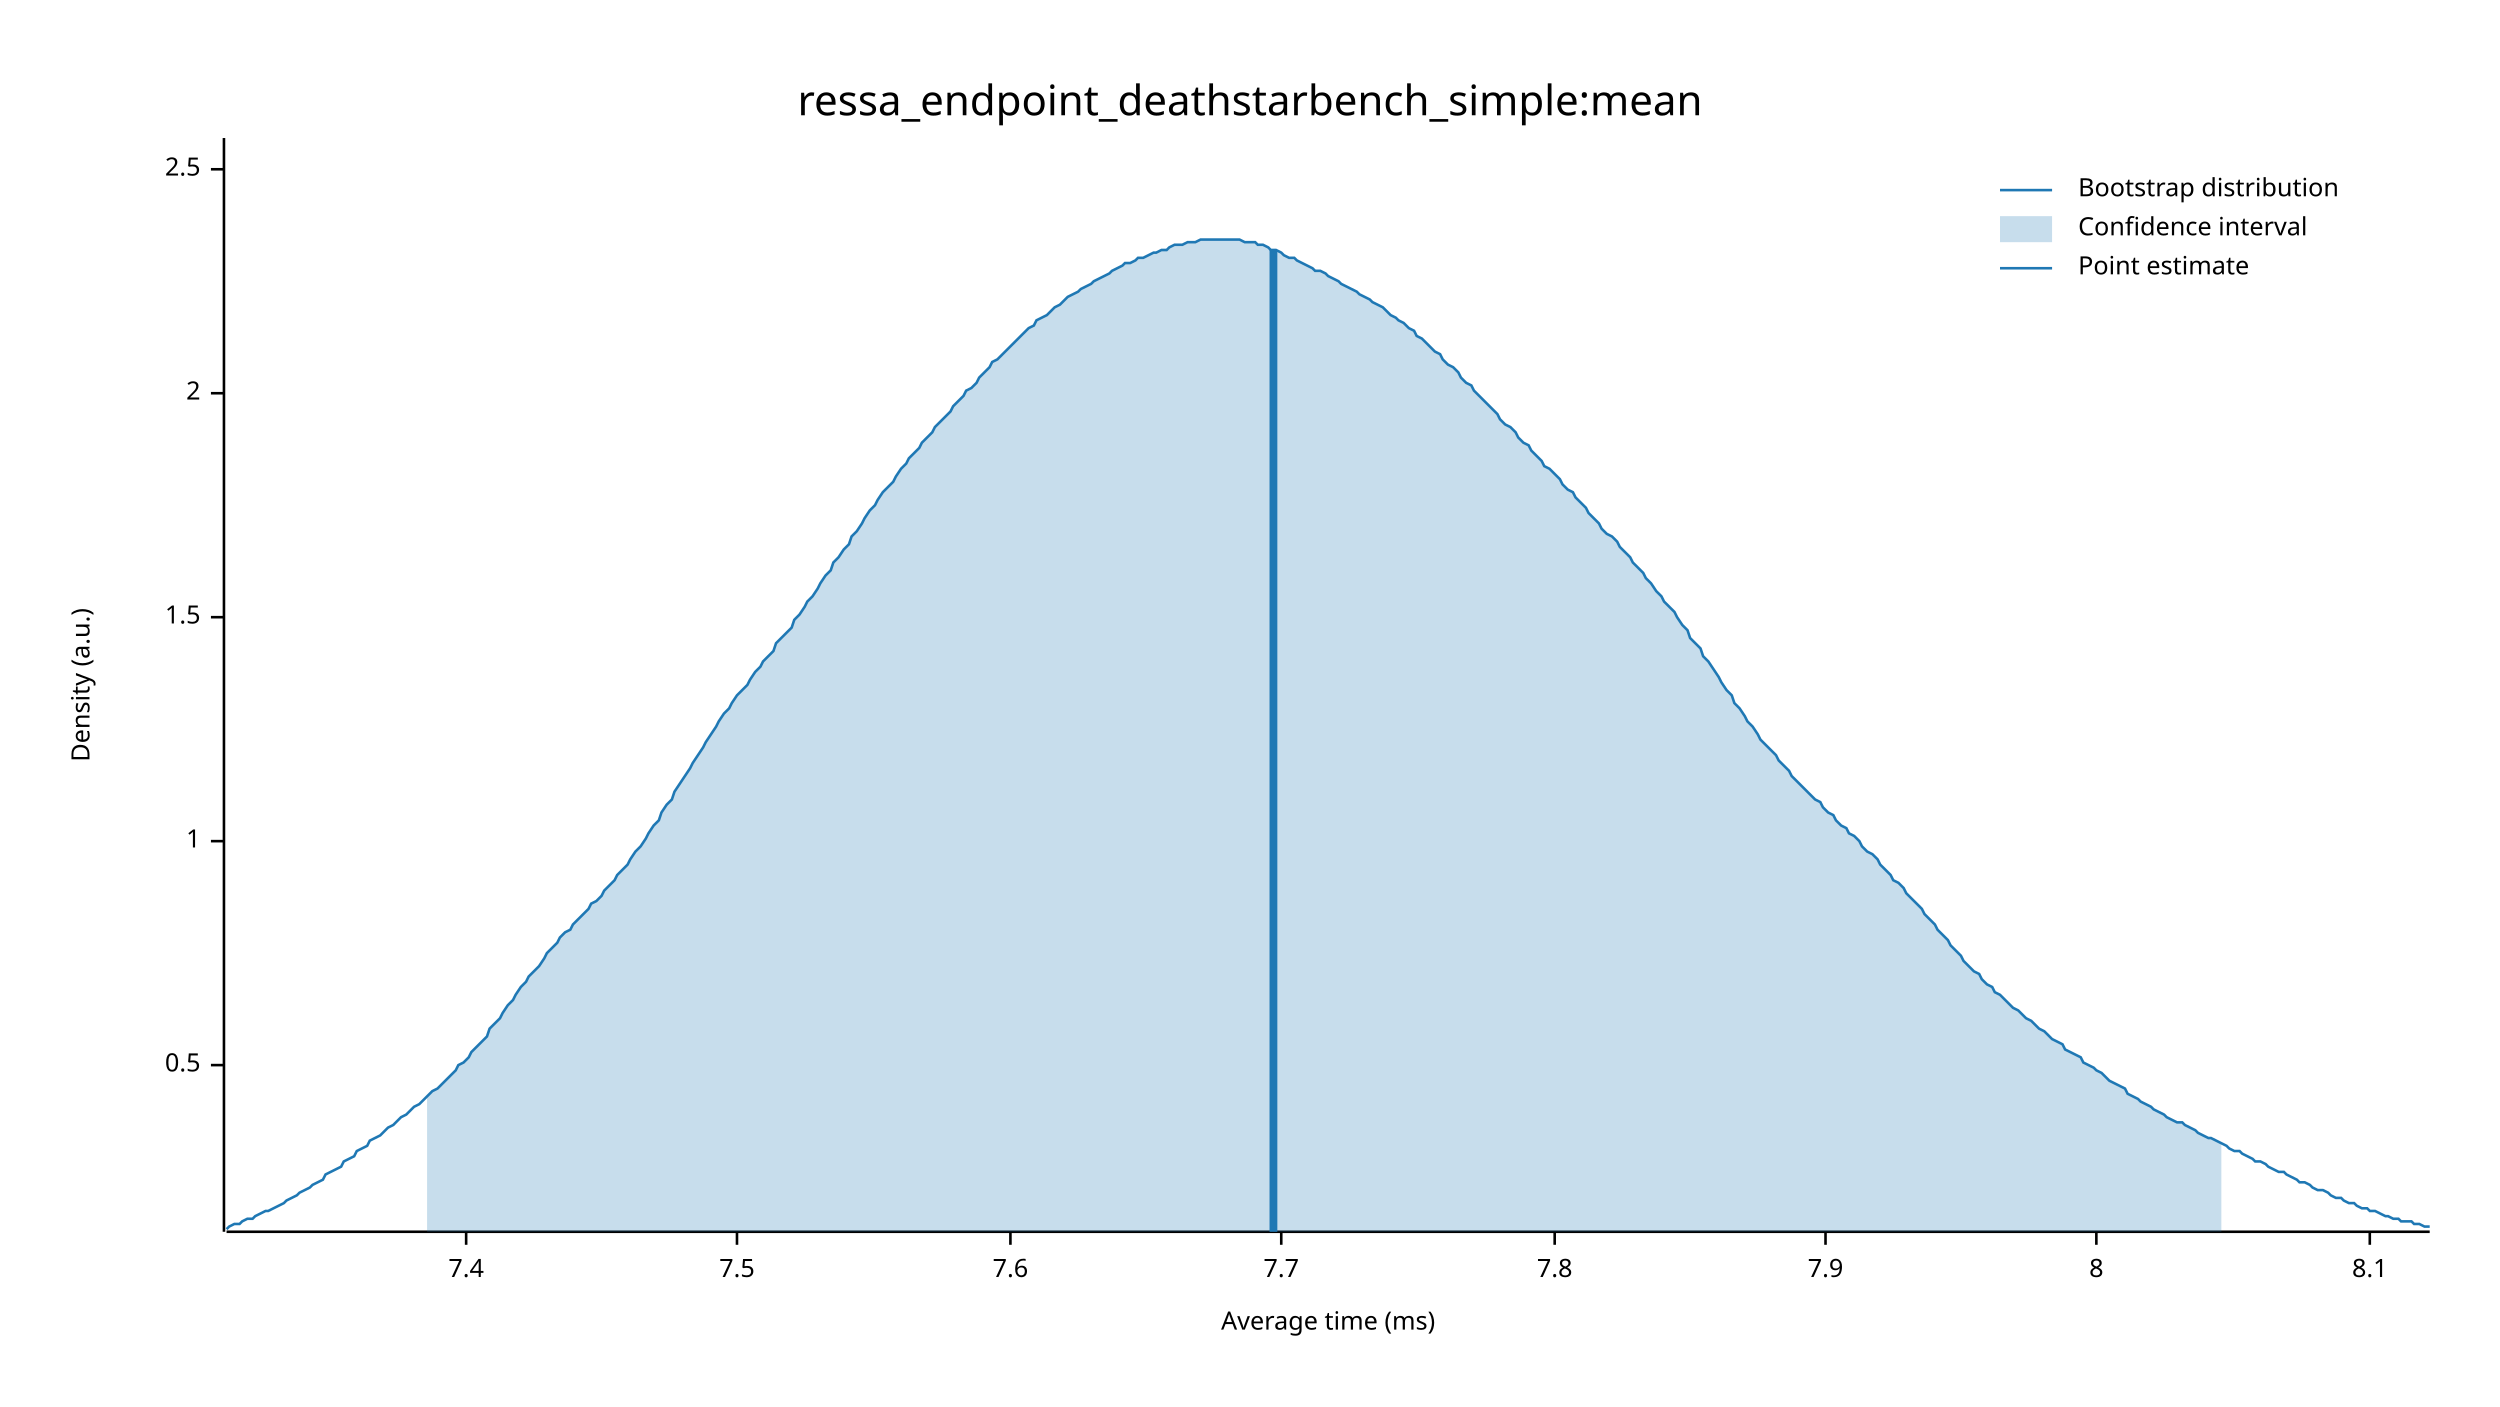
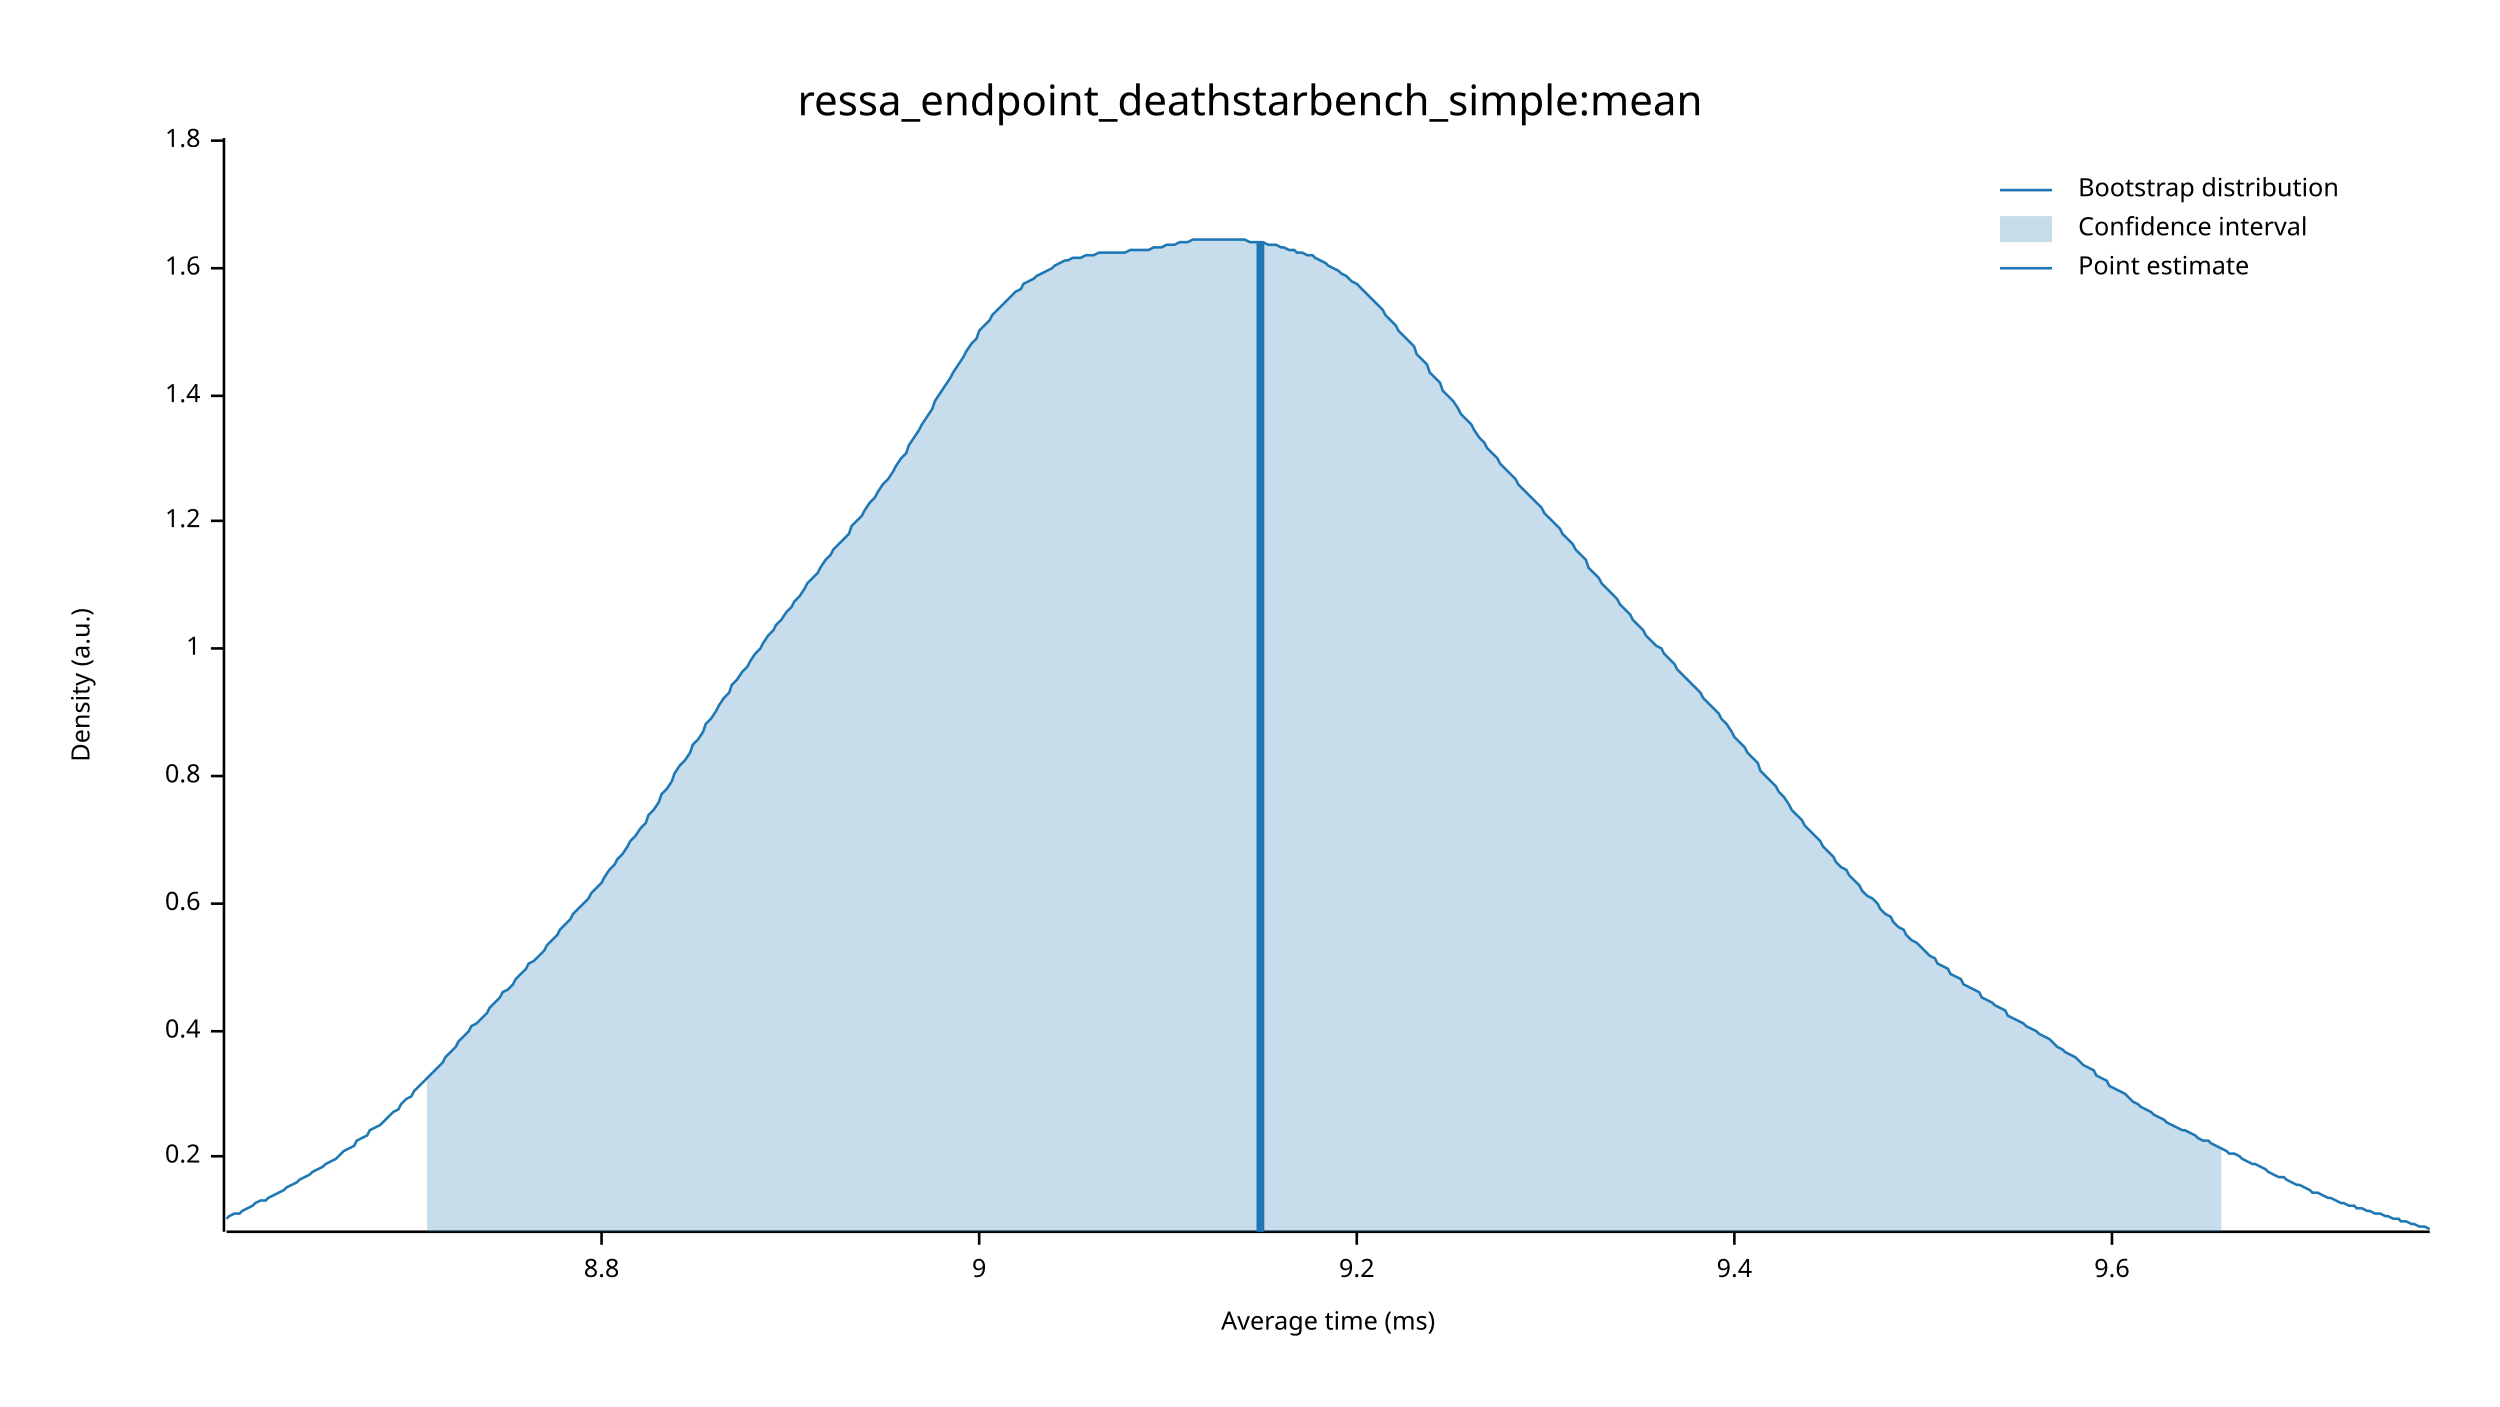
<svg xmlns="http://www.w3.org/2000/svg" width="960" height="540" viewBox="0 0 960 540">
  <text x="480" y="32" dy="0.76em" text-anchor="middle" font-family="sans-serif" font-size="16.129" opacity="1" fill="#000000">
ressa_endpoint_deathstarbench_simple:mean
</text>
  <text x="27" y="263" dy="0.76em" text-anchor="middle" font-family="sans-serif" font-size="9.677" opacity="1" fill="#000000" transform="rotate(270, 27, 263)">
Density (a.u.)
</text>
  <text x="510" y="513" dy="-0.5ex" text-anchor="middle" font-family="sans-serif" font-size="9.677" opacity="1" fill="#000000">
Average time (ms)
</text>
  <polyline fill="none" opacity="1" stroke="#000000" stroke-width="1" points="86,53 86,473 " />
-   <text x="77" y="409" dy="0.5ex" text-anchor="end" font-family="sans-serif" font-size="9.677" opacity="1" fill="#000000">
- 0.5
+   <text x="77" y="444" dy="0.5ex" text-anchor="end" font-family="sans-serif" font-size="9.677" opacity="1" fill="#000000">
+ 0.2
</text>
-   <polyline fill="none" opacity="1" stroke="#000000" stroke-width="1" points="81,409 86,409 " />
-   <text x="77" y="323" dy="0.5ex" text-anchor="end" font-family="sans-serif" font-size="9.677" opacity="1" fill="#000000">
+   <polyline fill="none" opacity="1" stroke="#000000" stroke-width="1" points="81,444 86,444 " />
+   <text x="77" y="396" dy="0.5ex" text-anchor="end" font-family="sans-serif" font-size="9.677" opacity="1" fill="#000000">
+ 0.4
+ </text>
+   <polyline fill="none" opacity="1" stroke="#000000" stroke-width="1" points="81,396 86,396 " />
+   <text x="77" y="347" dy="0.5ex" text-anchor="end" font-family="sans-serif" font-size="9.677" opacity="1" fill="#000000">
+ 0.6
+ </text>
+   <polyline fill="none" opacity="1" stroke="#000000" stroke-width="1" points="81,347 86,347 " />
+   <text x="77" y="298" dy="0.5ex" text-anchor="end" font-family="sans-serif" font-size="9.677" opacity="1" fill="#000000">
+ 0.8
+ </text>
+   <polyline fill="none" opacity="1" stroke="#000000" stroke-width="1" points="81,298 86,298 " />
+   <text x="77" y="249" dy="0.5ex" text-anchor="end" font-family="sans-serif" font-size="9.677" opacity="1" fill="#000000">
1
</text>
-   <polyline fill="none" opacity="1" stroke="#000000" stroke-width="1" points="81,323 86,323 " />
-   <text x="77" y="237" dy="0.5ex" text-anchor="end" font-family="sans-serif" font-size="9.677" opacity="1" fill="#000000">
- 1.5
+   <polyline fill="none" opacity="1" stroke="#000000" stroke-width="1" points="81,249 86,249 " />
+   <text x="77" y="200" dy="0.5ex" text-anchor="end" font-family="sans-serif" font-size="9.677" opacity="1" fill="#000000">
+ 1.2
</text>
-   <polyline fill="none" opacity="1" stroke="#000000" stroke-width="1" points="81,237 86,237 " />
-   <text x="77" y="151" dy="0.5ex" text-anchor="end" font-family="sans-serif" font-size="9.677" opacity="1" fill="#000000">
- 2
+   <polyline fill="none" opacity="1" stroke="#000000" stroke-width="1" points="81,200 86,200 " />
+   <text x="77" y="152" dy="0.5ex" text-anchor="end" font-family="sans-serif" font-size="9.677" opacity="1" fill="#000000">
+ 1.4
</text>
-   <polyline fill="none" opacity="1" stroke="#000000" stroke-width="1" points="81,151 86,151 " />
-   <text x="77" y="65" dy="0.5ex" text-anchor="end" font-family="sans-serif" font-size="9.677" opacity="1" fill="#000000">
- 2.5
+   <polyline fill="none" opacity="1" stroke="#000000" stroke-width="1" points="81,152 86,152 " />
+   <text x="77" y="103" dy="0.5ex" text-anchor="end" font-family="sans-serif" font-size="9.677" opacity="1" fill="#000000">
+ 1.6
</text>
-   <polyline fill="none" opacity="1" stroke="#000000" stroke-width="1" points="81,65 86,65 " />
+   <polyline fill="none" opacity="1" stroke="#000000" stroke-width="1" points="81,103 86,103 " />
+   <text x="77" y="54" dy="0.5ex" text-anchor="end" font-family="sans-serif" font-size="9.677" opacity="1" fill="#000000">
+ 1.8
+ </text>
+   <polyline fill="none" opacity="1" stroke="#000000" stroke-width="1" points="81,54 86,54 " />
  <polyline fill="none" opacity="1" stroke="#000000" stroke-width="1" points="87,473 933,473 " />
-   <text x="179" y="483" dy="0.76em" text-anchor="middle" font-family="sans-serif" font-size="9.677" opacity="1" fill="#000000">
- 7.4
+   <text x="231" y="483" dy="0.76em" text-anchor="middle" font-family="sans-serif" font-size="9.677" opacity="1" fill="#000000">
+ 8.8
</text>
-   <polyline fill="none" opacity="1" stroke="#000000" stroke-width="1" points="179,473 179,478 " />
-   <text x="283" y="483" dy="0.76em" text-anchor="middle" font-family="sans-serif" font-size="9.677" opacity="1" fill="#000000">
- 7.5
+   <polyline fill="none" opacity="1" stroke="#000000" stroke-width="1" points="231,473 231,478 " />
+   <text x="376" y="483" dy="0.76em" text-anchor="middle" font-family="sans-serif" font-size="9.677" opacity="1" fill="#000000">
+ 9
</text>
-   <polyline fill="none" opacity="1" stroke="#000000" stroke-width="1" points="283,473 283,478 " />
-   <text x="388" y="483" dy="0.76em" text-anchor="middle" font-family="sans-serif" font-size="9.677" opacity="1" fill="#000000">
- 7.6
+   <polyline fill="none" opacity="1" stroke="#000000" stroke-width="1" points="376,473 376,478 " />
+   <text x="521" y="483" dy="0.76em" text-anchor="middle" font-family="sans-serif" font-size="9.677" opacity="1" fill="#000000">
+ 9.2
</text>
-   <polyline fill="none" opacity="1" stroke="#000000" stroke-width="1" points="388,473 388,478 " />
-   <text x="492" y="483" dy="0.76em" text-anchor="middle" font-family="sans-serif" font-size="9.677" opacity="1" fill="#000000">
- 7.7
+   <polyline fill="none" opacity="1" stroke="#000000" stroke-width="1" points="521,473 521,478 " />
+   <text x="666" y="483" dy="0.76em" text-anchor="middle" font-family="sans-serif" font-size="9.677" opacity="1" fill="#000000">
+ 9.4
</text>
-   <polyline fill="none" opacity="1" stroke="#000000" stroke-width="1" points="492,473 492,478 " />
-   <text x="597" y="483" dy="0.76em" text-anchor="middle" font-family="sans-serif" font-size="9.677" opacity="1" fill="#000000">
- 7.8
+   <polyline fill="none" opacity="1" stroke="#000000" stroke-width="1" points="666,473 666,478 " />
+   <text x="811" y="483" dy="0.76em" text-anchor="middle" font-family="sans-serif" font-size="9.677" opacity="1" fill="#000000">
+ 9.6
</text>
-   <polyline fill="none" opacity="1" stroke="#000000" stroke-width="1" points="597,473 597,478 " />
-   <text x="701" y="483" dy="0.76em" text-anchor="middle" font-family="sans-serif" font-size="9.677" opacity="1" fill="#000000">
- 7.9
- </text>
-   <polyline fill="none" opacity="1" stroke="#000000" stroke-width="1" points="701,473 701,478 " />
-   <text x="805" y="483" dy="0.76em" text-anchor="middle" font-family="sans-serif" font-size="9.677" opacity="1" fill="#000000">
- 8
- </text>
-   <polyline fill="none" opacity="1" stroke="#000000" stroke-width="1" points="805,473 805,478 " />
-   <text x="910" y="483" dy="0.76em" text-anchor="middle" font-family="sans-serif" font-size="9.677" opacity="1" fill="#000000">
- 8.1
- </text>
-   <polyline fill="none" opacity="1" stroke="#000000" stroke-width="1" points="910,473 910,478 " />
-   <polyline fill="none" opacity="1" stroke="#1F78B4" stroke-width="1" points="87,472 88,471 90,470 92,470 93,469 95,468 97,468 98,467 100,466 102,465 103,465 105,464 107,463 109,462 110,461 112,460 114,459 115,458 117,457 119,456 120,455 122,454 124,453 125,451 127,450 129,449 131,448 132,446 134,445 136,444 137,442 139,441 141,440 142,438 144,437 146,436 148,434 149,433 151,432 153,430 154,429 156,428 158,426 159,425 161,424 163,422 164,421 166,419 168,418 170,416 171,415 173,413 175,411 176,409 178,408 180,406 181,404 183,402 185,400 187,398 188,395 190,393 192,391 193,389 195,386 197,384 198,382 200,379 202,377 203,375 205,373 207,371 209,368 210,366 212,364 214,362 215,360 217,358 219,357 220,355 222,353 224,351 226,349 227,347 229,346 231,344 232,342 234,340 236,338 237,336 239,334 241,332 242,330 244,327 246,325 248,322 249,320 251,317 253,315 254,312 256,309 258,307 259,304 261,301 263,298 265,295 266,293 268,290 270,287 271,285 273,282 275,279 276,277 278,274 280,272 281,270 283,267 285,265 287,263 288,261 290,258 292,256 293,254 295,252 297,250 298,247 300,245 302,243 304,241 305,238 307,236 309,233 310,231 312,229 314,226 315,224 317,221 319,219 320,216 322,214 324,211 326,209 327,206 329,204 331,201 332,199 334,196 336,194 337,192 339,189 341,187 343,185 344,183 346,180 348,178 349,176 351,174 353,172 354,170 356,168 358,166 359,164 361,162 363,160 365,158 366,156 368,154 370,152 371,150 373,149 375,147 376,145 378,143 380,141 381,139 383,138 385,136 387,134 388,133 390,131 392,129 393,128 395,126 397,125 398,123 400,122 402,121 404,119 405,118 407,117 409,115 410,114 412,113 414,112 415,111 417,110 419,109 420,108 422,107 424,106 426,105 427,104 429,103 431,102 432,101 434,101 436,100 437,99 439,99 441,98 443,97 444,97 446,96 448,96 449,95 451,94 453,94 454,94 456,93 458,93 459,93 461,92 463,92 465,92 466,92 468,92 470,92 471,92 473,92 475,92 476,92 478,93 480,93 482,93 483,94 485,94 487,95 488,96 490,96 492,97 493,98 495,99 497,99 498,100 500,101 502,102 504,103 505,104 507,104 509,105 510,106 512,107 514,108 515,109 517,110 519,111 521,112 522,113 524,114 526,115 527,116 529,117 531,118 532,119 534,121 536,122 537,123 539,124 541,126 543,127 544,129 546,130 548,132 549,133 551,135 553,136 554,138 556,140 558,141 560,143 561,145 563,147 565,148 566,150 568,152 570,154 571,155 573,157 575,159 576,161 578,163 580,164 582,166 583,168 585,170 587,171 588,173 590,175 592,177 593,179 595,180 597,182 599,184 600,186 602,188 604,189 605,191 607,193 609,195 610,197 612,199 614,201 615,203 617,205 619,206 621,208 622,210 624,212 626,214 627,216 629,218 631,220 632,222 634,224 636,227 638,229 639,231 641,233 643,235 644,237 646,240 648,242 649,245 651,247 653,249 654,252 656,254 658,257 660,260 661,262 663,265 665,267 666,270 668,272 670,275 671,277 673,279 675,282 676,284 678,286 680,288 682,290 683,292 685,294 687,296 688,298 690,300 692,302 693,303 695,305 697,307 699,308 700,310 702,312 704,313 705,315 707,317 709,318 710,320 712,321 714,323 715,325 717,327 719,328 721,330 722,332 724,334 726,336 727,338 729,339 731,341 732,343 734,345 736,347 738,349 739,351 741,353 743,355 744,357 746,359 748,361 749,363 751,365 753,367 754,369 756,371 758,373 760,374 761,376 763,378 765,379 766,381 768,382 770,384 771,385 773,387 775,388 777,390 778,391 780,392 782,394 783,395 785,396 787,398 788,399 790,400 792,401 793,403 795,404 797,405 799,406 800,408 802,409 804,410 805,411 807,412 809,414 810,415 812,416 814,417 816,418 817,420 819,421 821,422 822,423 824,424 826,425 827,426 829,427 831,428 832,429 834,430 836,431 838,431 839,432 841,433 843,434 844,435 846,436 848,437 849,437 851,438 853,439 855,440 856,441 858,442 860,442 861,443 863,444 865,445 866,446 868,446 870,447 871,448 873,449 875,450 877,450 878,451 880,452 882,453 883,454 885,454 887,455 888,456 890,457 892,457 894,458 895,459 897,460 899,460 900,461 902,462 904,462 905,463 907,464 909,464 910,465 912,465 914,466 916,467 917,467 919,468 921,468 922,469 924,469 926,469 927,470 929,470 931,471 933,471 " />
-   <polygon opacity="0.25" fill="#1F78B4" points="164,421 166,419 168,418 170,416 171,415 173,413 175,411 176,409 178,408 180,406 181,404 183,402 185,400 187,398 188,395 190,393 192,391 193,389 195,386 197,384 198,382 200,379 202,377 203,375 205,373 207,371 209,368 210,366 212,364 214,362 215,360 217,358 219,357 220,355 222,353 224,351 226,349 227,347 229,346 231,344 232,342 234,340 236,338 237,336 239,334 241,332 242,330 244,327 246,325 248,322 249,320 251,317 253,315 254,312 256,309 258,307 259,304 261,301 263,298 265,295 266,293 268,290 270,287 271,285 273,282 275,279 276,277 278,274 280,272 281,270 283,267 285,265 287,263 288,261 290,258 292,256 293,254 295,252 297,250 298,247 300,245 302,243 304,241 305,238 307,236 309,233 310,231 312,229 314,226 315,224 317,221 319,219 320,216 322,214 324,211 326,209 327,206 329,204 331,201 332,199 334,196 336,194 337,192 339,189 341,187 343,185 344,183 346,180 348,178 349,176 351,174 353,172 354,170 356,168 358,166 359,164 361,162 363,160 365,158 366,156 368,154 370,152 371,150 373,149 375,147 376,145 378,143 380,141 381,139 383,138 385,136 387,134 388,133 390,131 392,129 393,128 395,126 397,125 398,123 400,122 402,121 404,119 405,118 407,117 409,115 410,114 412,113 414,112 415,111 417,110 419,109 420,108 422,107 424,106 426,105 427,104 429,103 431,102 432,101 434,101 436,100 437,99 439,99 441,98 443,97 444,97 446,96 448,96 449,95 451,94 453,94 454,94 456,93 458,93 459,93 461,92 463,92 465,92 466,92 468,92 470,92 471,92 473,92 475,92 476,92 478,93 480,93 482,93 483,94 485,94 487,95 488,96 490,96 492,97 493,98 495,99 497,99 498,100 500,101 502,102 504,103 505,104 507,104 509,105 510,106 512,107 514,108 515,109 517,110 519,111 521,112 522,113 524,114 526,115 527,116 529,117 531,118 532,119 534,121 536,122 537,123 539,124 541,126 543,127 544,129 546,130 548,132 549,133 551,135 553,136 554,138 556,140 558,141 560,143 561,145 563,147 565,148 566,150 568,152 570,154 571,155 573,157 575,159 576,161 578,163 580,164 582,166 583,168 585,170 587,171 588,173 590,175 592,177 593,179 595,180 597,182 599,184 600,186 602,188 604,189 605,191 607,193 609,195 610,197 612,199 614,201 615,203 617,205 619,206 621,208 622,210 624,212 626,214 627,216 629,218 631,220 632,222 634,224 636,227 638,229 639,231 641,233 643,235 644,237 646,240 648,242 649,245 651,247 653,249 654,252 656,254 658,257 660,260 661,262 663,265 665,267 666,270 668,272 670,275 671,277 673,279 675,282 676,284 678,286 680,288 682,290 683,292 685,294 687,296 688,298 690,300 692,302 693,303 695,305 697,307 699,308 700,310 702,312 704,313 705,315 707,317 709,318 710,320 712,321 714,323 715,325 717,327 719,328 721,330 722,332 724,334 726,336 727,338 729,339 731,341 732,343 734,345 736,347 738,349 739,351 741,353 743,355 744,357 746,359 748,361 749,363 751,365 753,367 754,369 756,371 758,373 760,374 761,376 763,378 765,379 766,381 768,382 770,384 771,385 773,387 775,388 777,390 778,391 780,392 782,394 783,395 785,396 787,398 788,399 790,400 792,401 793,403 795,404 797,405 799,406 800,408 802,409 804,410 805,411 807,412 809,414 810,415 812,416 814,417 816,418 817,420 819,421 821,422 822,423 824,424 826,425 827,426 829,427 831,428 832,429 834,430 836,431 838,431 839,432 841,433 843,434 844,435 846,436 848,437 849,437 851,438 853,439 853,473 164,473 " />
-   <polyline fill="none" opacity="1" stroke="#1F78B4" stroke-width="3" points="489,473 489,96 " />
+   <polyline fill="none" opacity="1" stroke="#000000" stroke-width="1" points="811,473 811,478 " />
+   <polyline fill="none" opacity="1" stroke="#1F78B4" stroke-width="1" points="87,468 88,467 90,466 92,466 93,465 95,464 97,463 98,462 100,461 102,461 103,460 105,459 107,458 109,457 110,456 112,455 114,454 115,453 117,452 119,451 120,450 122,449 124,448 125,447 127,446 129,445 131,443 132,442 134,441 136,440 137,438 139,437 141,436 142,434 144,433 146,432 148,430 149,429 151,427 153,426 154,424 156,422 158,421 159,419 161,417 163,415 164,414 166,412 168,410 170,408 171,406 173,404 175,402 176,400 178,398 180,396 181,394 183,393 185,391 187,389 188,387 190,385 192,383 193,381 195,380 197,378 198,376 200,374 202,372 203,370 205,369 207,367 209,365 210,363 212,361 214,359 215,357 217,355 219,353 220,351 222,349 224,347 226,345 227,343 229,341 231,339 232,337 234,334 236,332 237,330 239,328 241,325 242,323 244,321 246,318 248,316 249,313 251,311 253,308 254,305 256,303 258,300 259,297 261,294 263,292 265,289 266,286 268,284 270,281 271,278 273,276 275,273 276,271 278,268 280,266 281,263 283,261 285,258 287,256 288,254 290,251 292,249 293,247 295,244 297,242 298,240 300,238 302,235 304,233 305,231 307,229 309,226 310,224 312,222 314,220 315,218 317,215 319,213 320,211 322,209 324,207 326,205 327,202 329,200 331,198 332,196 334,193 336,191 337,189 339,186 341,184 343,181 344,179 346,176 348,174 349,171 351,168 353,165 354,163 356,160 358,157 359,154 361,151 363,148 365,145 366,143 368,140 370,137 371,135 373,132 375,130 376,127 378,125 380,123 381,121 383,119 385,117 387,115 388,114 390,112 392,111 393,109 395,108 397,107 398,106 400,105 402,104 404,103 405,102 407,101 409,100 410,100 412,99 414,99 415,99 417,98 419,98 420,98 422,97 424,97 426,97 427,97 429,97 431,97 432,97 434,96 436,96 437,96 439,96 441,96 443,95 444,95 446,95 448,94 449,94 451,94 453,93 454,93 456,93 458,92 459,92 461,92 463,92 465,92 466,92 468,92 470,92 471,92 473,92 475,92 476,92 478,92 480,93 482,93 483,93 485,93 487,94 488,94 490,94 492,95 493,95 495,96 497,96 498,97 500,97 502,98 504,98 505,99 507,100 509,101 510,102 512,103 514,104 515,105 517,106 519,108 521,109 522,110 524,112 526,114 527,115 529,117 531,119 532,121 534,123 536,125 537,127 539,129 541,131 543,133 544,136 546,138 548,140 549,143 551,145 553,147 554,150 556,152 558,154 560,157 561,159 563,161 565,163 566,165 568,168 570,170 571,172 573,174 575,176 576,178 578,180 580,182 582,184 583,186 585,188 587,190 588,191 590,193 592,195 593,197 595,199 597,201 599,203 600,205 602,207 604,209 605,211 607,213 609,215 610,218 612,220 614,222 615,224 617,226 619,228 621,230 622,232 624,234 626,236 627,238 629,240 631,242 632,244 634,246 636,248 638,249 639,251 641,253 643,255 644,257 646,259 648,261 649,262 651,264 653,266 654,268 656,270 658,272 660,274 661,276 663,278 665,281 666,283 668,285 670,287 671,289 673,291 675,293 676,296 678,298 680,300 682,302 683,304 685,306 687,309 688,311 690,313 692,315 693,317 695,319 697,321 699,323 700,325 702,327 704,329 705,331 707,333 709,334 710,336 712,338 714,340 715,342 717,344 719,345 721,347 722,349 724,351 726,352 727,354 729,356 731,357 732,359 734,361 736,362 738,364 739,365 741,367 743,368 744,370 746,371 748,372 749,374 751,375 753,376 754,378 756,379 758,380 760,381 761,383 763,384 765,385 766,386 768,387 770,388 771,390 773,391 775,392 777,393 778,394 780,395 782,396 783,397 785,398 787,399 788,400 790,402 792,403 793,404 795,405 797,406 799,408 800,409 802,410 804,411 805,413 807,414 809,415 810,417 812,418 814,419 816,420 817,421 819,423 821,424 822,425 824,426 826,427 827,428 829,429 831,430 832,431 834,432 836,433 838,434 839,434 841,435 843,436 844,437 846,438 848,438 849,439 851,440 853,441 855,442 856,443 858,443 860,444 861,445 863,446 865,447 866,447 868,448 870,449 871,450 873,451 875,452 877,452 878,453 880,454 882,455 883,455 885,456 887,457 888,458 890,458 892,459 894,460 895,460 897,461 899,462 900,462 902,463 904,463 905,464 907,464 909,465 910,465 912,466 914,466 916,467 917,467 919,468 921,468 922,469 924,469 926,470 927,470 929,471 931,471 933,472 " />
+   <polygon opacity="0.25" fill="#1F78B4" points="164,414 166,412 168,410 170,408 171,406 173,404 175,402 176,400 178,398 180,396 181,394 183,393 185,391 187,389 188,387 190,385 192,383 193,381 195,380 197,378 198,376 200,374 202,372 203,370 205,369 207,367 209,365 210,363 212,361 214,359 215,357 217,355 219,353 220,351 222,349 224,347 226,345 227,343 229,341 231,339 232,337 234,334 236,332 237,330 239,328 241,325 242,323 244,321 246,318 248,316 249,313 251,311 253,308 254,305 256,303 258,300 259,297 261,294 263,292 265,289 266,286 268,284 270,281 271,278 273,276 275,273 276,271 278,268 280,266 281,263 283,261 285,258 287,256 288,254 290,251 292,249 293,247 295,244 297,242 298,240 300,238 302,235 304,233 305,231 307,229 309,226 310,224 312,222 314,220 315,218 317,215 319,213 320,211 322,209 324,207 326,205 327,202 329,200 331,198 332,196 334,193 336,191 337,189 339,186 341,184 343,181 344,179 346,176 348,174 349,171 351,168 353,165 354,163 356,160 358,157 359,154 361,151 363,148 365,145 366,143 368,140 370,137 371,135 373,132 375,130 376,127 378,125 380,123 381,121 383,119 385,117 387,115 388,114 390,112 392,111 393,109 395,108 397,107 398,106 400,105 402,104 404,103 405,102 407,101 409,100 410,100 412,99 414,99 415,99 417,98 419,98 420,98 422,97 424,97 426,97 427,97 429,97 431,97 432,97 434,96 436,96 437,96 439,96 441,96 443,95 444,95 446,95 448,94 449,94 451,94 453,93 454,93 456,93 458,92 459,92 461,92 463,92 465,92 466,92 468,92 470,92 471,92 473,92 475,92 476,92 478,92 480,93 482,93 483,93 485,93 487,94 488,94 490,94 492,95 493,95 495,96 497,96 498,97 500,97 502,98 504,98 505,99 507,100 509,101 510,102 512,103 514,104 515,105 517,106 519,108 521,109 522,110 524,112 526,114 527,115 529,117 531,119 532,121 534,123 536,125 537,127 539,129 541,131 543,133 544,136 546,138 548,140 549,143 551,145 553,147 554,150 556,152 558,154 560,157 561,159 563,161 565,163 566,165 568,168 570,170 571,172 573,174 575,176 576,178 578,180 580,182 582,184 583,186 585,188 587,190 588,191 590,193 592,195 593,197 595,199 597,201 599,203 600,205 602,207 604,209 605,211 607,213 609,215 610,218 612,220 614,222 615,224 617,226 619,228 621,230 622,232 624,234 626,236 627,238 629,240 631,242 632,244 634,246 636,248 638,249 639,251 641,253 643,255 644,257 646,259 648,261 649,262 651,264 653,266 654,268 656,270 658,272 660,274 661,276 663,278 665,281 666,283 668,285 670,287 671,289 673,291 675,293 676,296 678,298 680,300 682,302 683,304 685,306 687,309 688,311 690,313 692,315 693,317 695,319 697,321 699,323 700,325 702,327 704,329 705,331 707,333 709,334 710,336 712,338 714,340 715,342 717,344 719,345 721,347 722,349 724,351 726,352 727,354 729,356 731,357 732,359 734,361 736,362 738,364 739,365 741,367 743,368 744,370 746,371 748,372 749,374 751,375 753,376 754,378 756,379 758,380 760,381 761,383 763,384 765,385 766,386 768,387 770,388 771,390 773,391 775,392 777,393 778,394 780,395 782,396 783,397 785,398 787,399 788,400 790,402 792,403 793,404 795,405 797,406 799,408 800,409 802,410 804,411 805,413 807,414 809,415 810,417 812,418 814,419 816,420 817,421 819,423 821,424 822,425 824,426 826,427 827,428 829,429 831,430 832,431 834,432 836,433 838,434 839,434 841,435 843,436 844,437 846,438 848,438 849,439 851,440 853,441 853,473 164,473 " />
+   <polyline fill="none" opacity="1" stroke="#1F78B4" stroke-width="3" points="484,473 484,93 " />
  <text x="798" y="68" dy="0.76em" text-anchor="start" font-family="sans-serif" font-size="9.677" opacity="1" fill="#000000">
Bootstrap distribution
</text>
  <text x="798" y="83" dy="0.76em" text-anchor="start" font-family="sans-serif" font-size="9.677" opacity="1" fill="#000000">
Confidence interval
</text>
  <text x="798" y="98" dy="0.76em" text-anchor="start" font-family="sans-serif" font-size="9.677" opacity="1" fill="#000000">
Point estimate
</text>
  <polyline fill="none" opacity="1" stroke="#1F78B4" stroke-width="1" points="768,73 788,73 " />
  <rect x="768" y="83" width="20" height="10" opacity="0.25" fill="#1F78B4" stroke="none" />
  <polyline fill="none" opacity="1" stroke="#1F78B4" stroke-width="1" points="768,103 788,103 " />
</svg>
